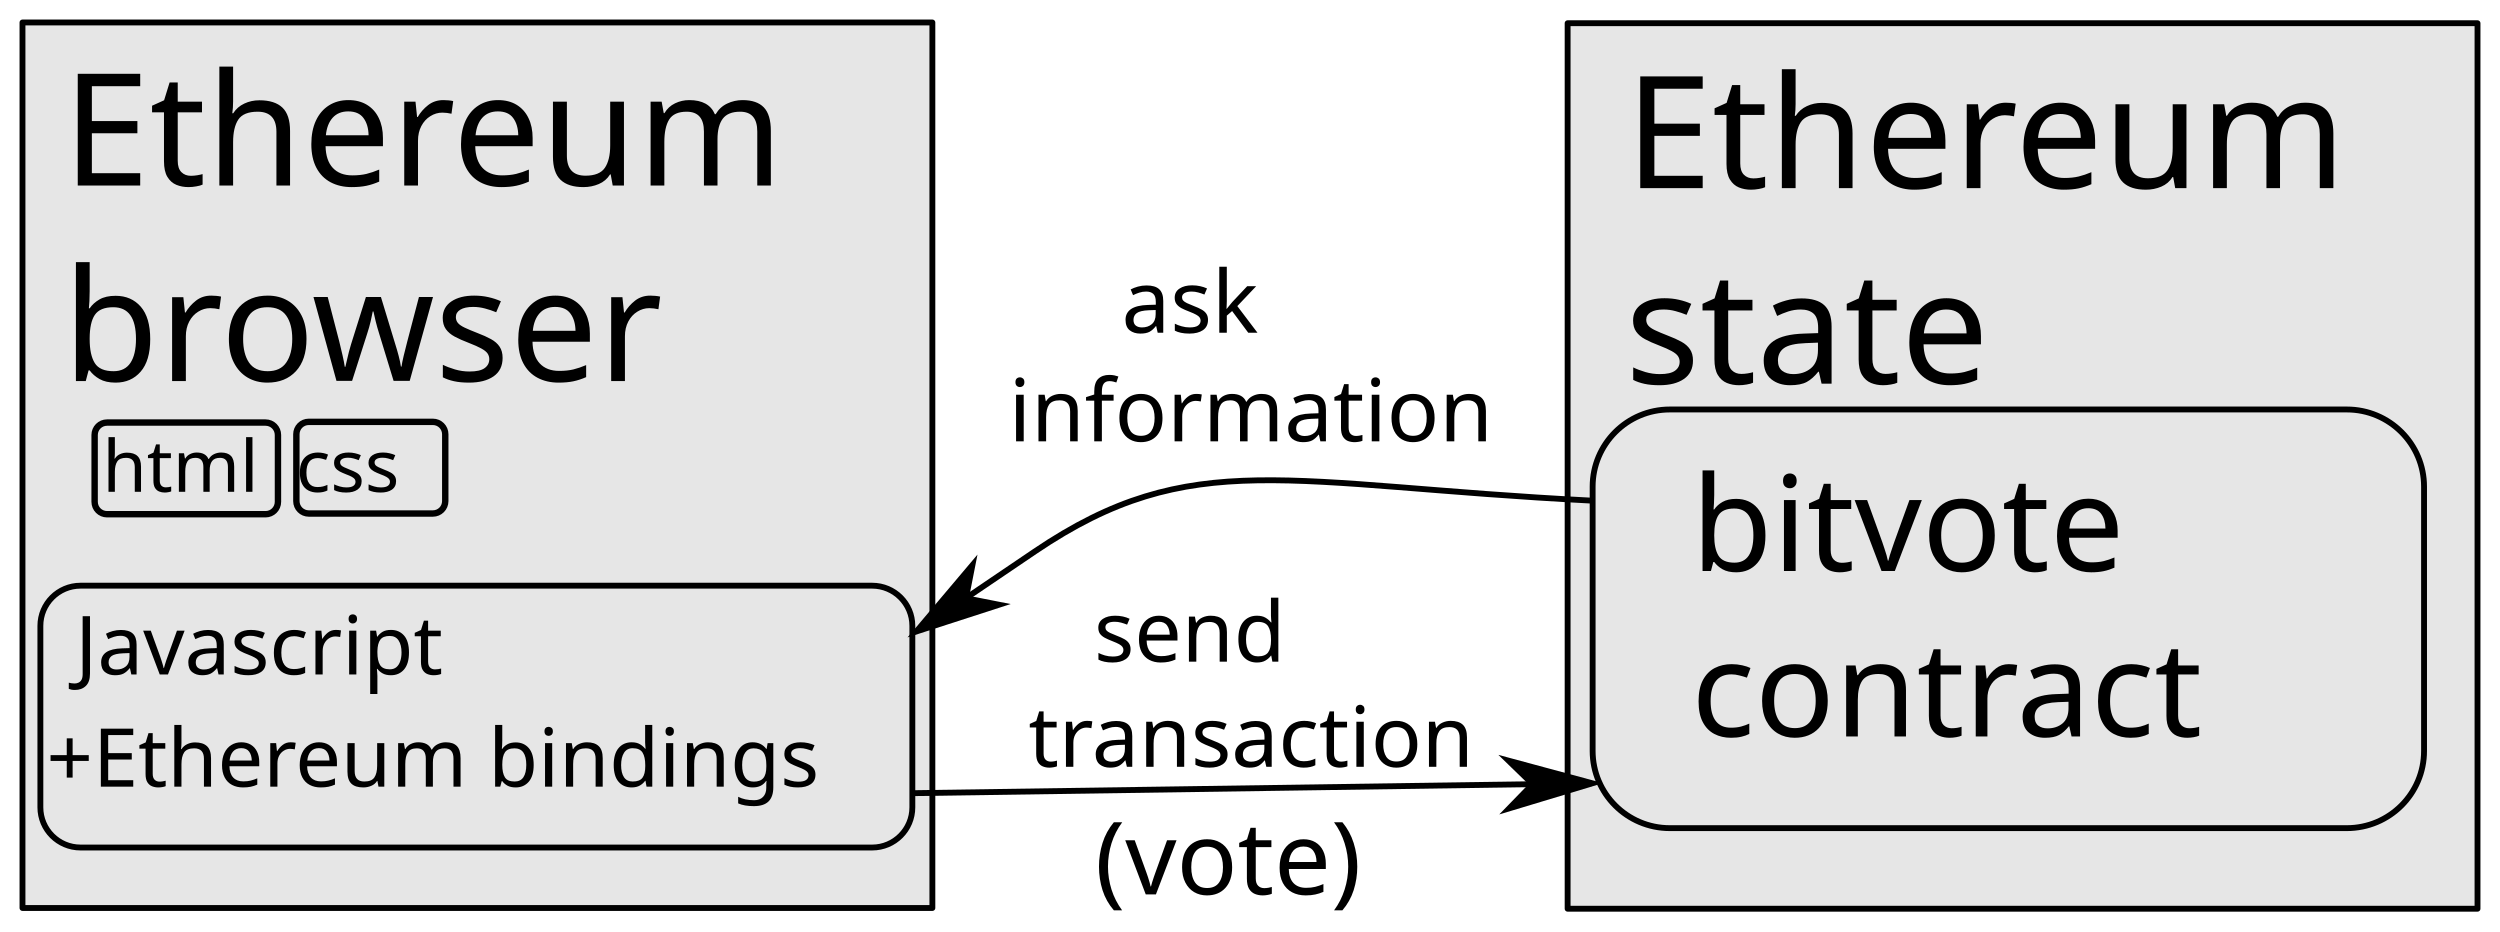
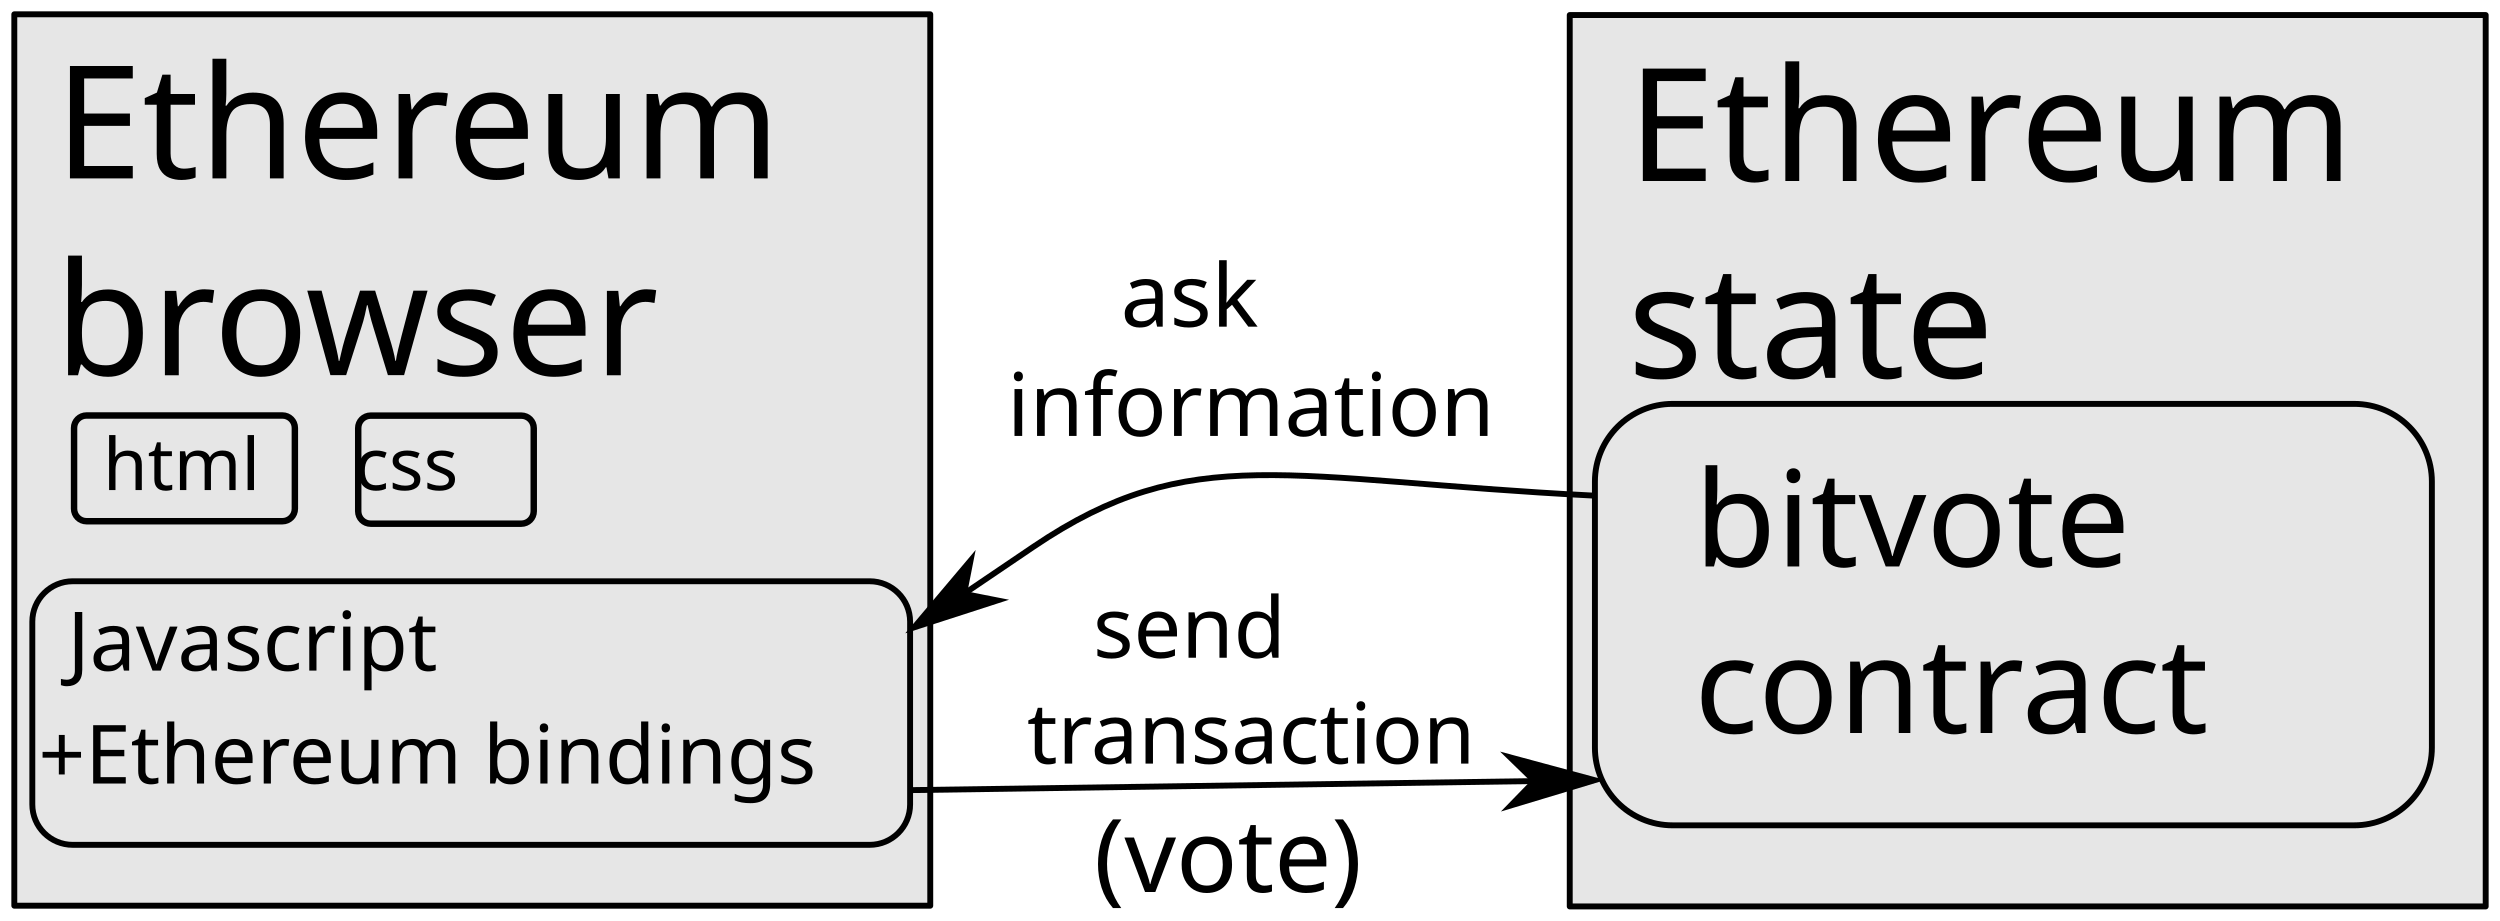
- <svg xmlns="http://www.w3.org/2000/svg" width="639.309" height="238.13" id="svg2" version="1.1">
+ <svg xmlns="http://www.w3.org/2000/svg" width="1100.96" height="405.484" id="svg2" version="1.1">
  <defs id="defs4">
    <marker orient="auto" refY="0" refX="0" id="Arrow1Lend" style="overflow:visible">
      <path id="path3893" d="M 0,0 5,-5 -12.5,0 5,5 0,0 z" style="fill-rule:evenodd;stroke:#000000;stroke-width:1pt" transform="matrix(-0.8,0,0,-0.8,-10,0)" />
    </marker>
  </defs>
  <g id="layer1" transform="translate(-76.84697,-55.50431)">
-     <rect style="fill:#e6e6e6;stroke:#000000;stroke-width:1.5;stroke-linecap:butt;stroke-linejoin:round;stroke-miterlimit:4;stroke-opacity:1;stroke-dasharray:none;stroke-dashoffset:0" id="rect2985" width="232.679" height="226.443" x="82.597" y="61.254" ry="0" />
-     <text xml:space="preserve" style="font-size:40px;font-style:normal;font-weight:normal;line-height:125%;letter-spacing:0px;word-spacing:0px;fill:#000000;fill-opacity:1;stroke:none;font-family:Sans" x="92.857" y="102.945" id="text2987">
-       <tspan id="tspan2989" x="92.857" y="102.945">Ethereum</tspan>
-       <tspan x="92.857" y="152.945" id="tspan2991">browser</tspan>
+     <rect style="fill:#e6e6e6;stroke:#000000;stroke-width:2.6;stroke-linecap:butt;stroke-linejoin:round;stroke-miterlimit:4;stroke-opacity:1;stroke-dasharray:none;stroke-dashoffset:0" id="rect2985" width="403.369" height="392.558" x="83.147" y="61.805" ry="0" />
+     <text xml:space="preserve" style="font-size:69.343px;font-style:normal;font-weight:normal;line-height:125%;letter-spacing:0px;word-spacing:0px;fill:#000000;fill-opacity:1;stroke:none;font-family:Sans" x="100.934" y="134.079" id="text2987">
+       <tspan id="tspan2989" x="100.934" y="134.079">Ethereum</tspan>
+       <tspan x="100.934" y="220.759" id="tspan2991">browser</tspan>
    </text>
-     <rect style="fill:none;stroke:#000000;stroke-width:1.637;stroke-linecap:butt;stroke-linejoin:round;stroke-miterlimit:4;stroke-opacity:1;stroke-dasharray:none;stroke-dashoffset:0" id="rect2993" width="46.881" height="23.441" x="101.046" y="163.564" ry="3.169" />
-     <text xml:space="preserve" style="font-size:18.383px;font-style:normal;font-weight:normal;line-height:125%;letter-spacing:0px;word-spacing:0px;fill:#000000;fill-opacity:1;stroke:none;font-family:Sans" x="103.032" y="181.274" id="text2997">
-       <tspan id="tspan2999" x="103.032" y="181.274">html  css</tspan>
+     <text xml:space="preserve" style="font-size:31.869px;font-style:normal;font-weight:normal;line-height:125%;letter-spacing:0px;word-spacing:0px;fill:#000000;fill-opacity:1;stroke:none;font-family:Sans" x="122.188" y="271.314" id="text2997">
+       <tspan id="tspan2999" x="122.188" y="271.314">html     css</tspan>
    </text>
-     <text xml:space="preserve" style="font-size:20.856px;font-style:normal;font-weight:normal;line-height:125%;letter-spacing:0px;word-spacing:0px;fill:#000000;fill-opacity:1;stroke:none;font-family:Sans" x="96.064" y="227.976" id="text3009">
-       <tspan id="tspan3011" x="96.064" y="227.976">Javascript</tspan>
-       <tspan x="96.064" y="254.046" id="tspan3013" />
+     <text xml:space="preserve" style="font-size:36.156px;font-style:normal;font-weight:normal;line-height:125%;letter-spacing:0px;word-spacing:0px;fill:#000000;fill-opacity:1;stroke:none;font-family:Sans" x="106.493" y="350.83" id="text3009">
+       <tspan id="tspan3011" x="106.493" y="350.83">Javascript</tspan>
+       <tspan x="106.493" y="396.025" id="tspan3013" />
    </text>
-     <rect style="fill:none;stroke:#000000;stroke-width:1.5;stroke-linecap:butt;stroke-linejoin:round;stroke-miterlimit:4;stroke-opacity:1;stroke-dasharray:none;stroke-dashoffset:0" id="rect3037" width="222.983" height="66.958" x="87.172" y="205.278" ry="10.265" />
-     <text xml:space="preserve" style="font-size:20.759px;font-style:normal;font-weight:normal;line-height:125%;letter-spacing:0px;word-spacing:0px;fill:#000000;fill-opacity:1;stroke:none;font-family:Sans" x="88.745" y="256.669" id="text3039">
-       <tspan id="tspan3041" x="88.745" y="256.669">+Ethereum bindings</tspan>
+     <rect style="fill:none;stroke:#000000;stroke-width:2.6;stroke-linecap:butt;stroke-linejoin:round;stroke-miterlimit:4;stroke-opacity:1;stroke-dasharray:none;stroke-dashoffset:0" id="rect3037" width="386.561" height="116.078" x="91.078" y="311.481" ry="17.795" />
+     <text xml:space="preserve" style="font-size:35.987px;font-style:normal;font-weight:normal;line-height:125%;letter-spacing:0px;word-spacing:0px;fill:#000000;fill-opacity:1;stroke:none;font-family:Sans" x="93.805" y="400.573" id="text3039">
+       <tspan id="tspan3041" x="93.805" y="400.573">+Ethereum bindings</tspan>
    </text>
-     <rect style="fill:#e6e6e6;stroke:#000000;stroke-width:1.5;stroke-linecap:butt;stroke-linejoin:round;stroke-miterlimit:4;stroke-opacity:1;stroke-dasharray:none;stroke-dashoffset:0" id="rect2985-7" width="232.679" height="226.443" x="477.726" y="61.442" ry="0" />
-     <text xml:space="preserve" style="font-size:40px;font-style:normal;font-weight:normal;line-height:125%;letter-spacing:0px;word-spacing:0px;fill:#000000;fill-opacity:1;stroke:none;font-family:Sans" x="492.42" y="103.606" id="text3076">
-       <tspan id="tspan3078" x="492.42" y="103.606">Ethereum</tspan>
-       <tspan x="492.42" y="153.606" id="tspan3017">state</tspan>
+     <rect style="fill:#e6e6e6;stroke:#000000;stroke-width:2.6;stroke-linecap:butt;stroke-linejoin:round;stroke-miterlimit:4;stroke-opacity:1;stroke-dasharray:none;stroke-dashoffset:0" id="rect2985-7" width="403.369" height="392.558" x="768.137" y="62.13" ry="0" />
+     <text xml:space="preserve" style="font-size:69.343px;font-style:normal;font-weight:normal;line-height:125%;letter-spacing:0px;word-spacing:0px;fill:#000000;fill-opacity:1;stroke:none;font-family:Sans" x="793.61" y="135.225" id="text3076">
+       <tspan id="tspan3078" x="793.61" y="135.225">Ethereum</tspan>
+       <tspan x="793.61" y="221.904" id="tspan3017">state</tspan>
    </text>
-     <text xml:space="preserve" style="font-size:33.847px;font-style:normal;font-weight:normal;line-height:125%;letter-spacing:0px;word-spacing:0px;fill:#000000;fill-opacity:1;stroke:none;font-family:Sans" x="509.356" y="201.519" id="text3080">
-       <tspan id="tspan3082" x="509.356" y="201.519">bitvote</tspan>
-       <tspan x="509.356" y="243.828" id="tspan3084">contract</tspan>
+     <text xml:space="preserve" style="font-size:58.677px;font-style:normal;font-weight:normal;line-height:125%;letter-spacing:0px;word-spacing:0px;fill:#000000;fill-opacity:1;stroke:none;font-family:Sans" x="822.969" y="304.965" id="text3080">
+       <tspan id="tspan3082" x="822.969" y="304.965">bitvote</tspan>
+       <tspan x="822.969" y="378.311" id="tspan3084">contract</tspan>
    </text>
-     <rect style="fill:none;stroke:#000000;stroke-width:1.5;stroke-linecap:butt;stroke-linejoin:round;stroke-miterlimit:4;stroke-opacity:1;stroke-dasharray:none;stroke-dashoffset:0" id="rect3086" width="212.613" height="107.06" x="484.121" y="160.219" ry="19.74" />
-     <path style="fill:none;stroke:#000000;stroke-width:1.5;stroke-linecap:butt;stroke-linejoin:miter;stroke-opacity:1;marker-end:url(#Arrow1Lend);stroke-miterlimit:4;stroke-dasharray:none" d="m 483.88,183.528 c -78.083,-3.965 -102.219,-14.212 -142.436,13.02 -39.911,27.025 -23.842,16.134 -30.104,20.338" id="path3090" />
-     <path style="fill:none;stroke:#000000;stroke-width:1.5;stroke-linecap:butt;stroke-linejoin:miter;stroke-opacity:1;marker-end:url(#Arrow1Lend);stroke-miterlimit:4;stroke-dasharray:none" d="m 310.155,258.339 c 173.712,-2.527 173.712,-2.527 173.712,-2.527" id="path3092" />
-     <text xml:space="preserve" style="font-size:22.21px;font-style:normal;font-weight:normal;line-height:125%;letter-spacing:0px;word-spacing:0px;fill:#000000;fill-opacity:1;stroke:none;font-family:Sans" x="334.791" y="140.595" id="text3094">
-       <tspan id="tspan3096" x="334.791" y="140.595">     ask </tspan>
-       <tspan x="334.791" y="168.358" id="tspan3098">information</tspan>
+     <rect style="fill:none;stroke:#000000;stroke-width:2.6;stroke-linecap:butt;stroke-linejoin:round;stroke-miterlimit:4;stroke-opacity:1;stroke-dasharray:none;stroke-dashoffset:0" id="rect3086" width="368.583" height="185.598" x="779.224" y="233.368" ry="34.221" />
+     <path style="fill:none;stroke:#000000;stroke-width:2.6;stroke-linecap:butt;stroke-linejoin:miter;stroke-miterlimit:4;stroke-opacity:1;stroke-dasharray:none;marker-end:url(#Arrow1Lend)" d="m 778.805,273.775 c -135.363,-6.875 -177.206,-24.638 -246.925,22.571 -69.189,46.85 -41.333,27.969 -52.188,35.257" id="path3090" />
+     <path style="fill:none;stroke:#000000;stroke-width:2.6;stroke-linecap:butt;stroke-linejoin:miter;stroke-miterlimit:4;stroke-opacity:1;stroke-dasharray:none;marker-end:url(#Arrow1Lend)" d="m 477.639,403.467 c 301.145,-4.38 301.145,-4.38 301.145,-4.38" id="path3092" />
+     <text xml:space="preserve" style="font-size:38.503px;font-style:normal;font-weight:normal;line-height:125%;letter-spacing:0px;word-spacing:0px;fill:#000000;fill-opacity:1;stroke:none;font-family:Sans" x="520.347" y="199.349" id="text3094">
+       <tspan id="tspan3096" x="520.347" y="199.349">     ask </tspan>
+       <tspan x="520.347" y="247.477" id="tspan3098">information</tspan>
    </text>
-     <text xml:space="preserve" style="font-size:21.509px;font-style:normal;font-weight:normal;line-height:125%;letter-spacing:0px;word-spacing:0px;fill:#000000;fill-opacity:1;stroke:none;font-family:Sans" x="339.845" y="224.708" id="text3100">
-       <tspan id="tspan3102" x="339.845" y="224.708">   send</tspan>
-       <tspan x="339.845" y="251.594" id="tspan3110">transaction</tspan>
+     <text xml:space="preserve" style="font-size:37.288px;font-style:normal;font-weight:normal;line-height:125%;letter-spacing:0px;word-spacing:0px;fill:#000000;fill-opacity:1;stroke:none;font-family:Sans" x="529.108" y="345.165" id="text3100">
+       <tspan id="tspan3102" x="529.108" y="345.165">   send</tspan>
+       <tspan x="529.108" y="391.775" id="tspan3110">transaction</tspan>
    </text>
-     <text xml:space="preserve" style="font-size:25.815px;font-style:normal;font-weight:normal;line-height:125%;letter-spacing:0px;word-spacing:0px;fill:#000000;fill-opacity:1;stroke:none;font-family:Sans" x="356.856" y="284.213" id="text3114">
-       <tspan id="tspan3116" x="356.856" y="284.213">(vote)</tspan>
+     <text xml:space="preserve" style="font-size:44.752px;font-style:normal;font-weight:normal;line-height:125%;letter-spacing:0px;word-spacing:0px;fill:#000000;fill-opacity:1;stroke:none;font-family:Sans" x="558.598" y="448.322" id="text3114">
+       <tspan id="tspan3116" x="558.598" y="448.322">(vote)</tspan>
    </text>
-     <rect style="fill:none;stroke:#000000;stroke-width:1.637;stroke-linecap:butt;stroke-linejoin:round;stroke-miterlimit:4;stroke-opacity:1;stroke-dasharray:none;stroke-dashoffset:0" id="rect2993-1" width="38.076" height="23.441" x="152.635" y="163.382" ry="3.169" />
+     <rect style="fill:none;stroke:#000000;stroke-width:2.838;stroke-linecap:butt;stroke-linejoin:round;stroke-miterlimit:4;stroke-opacity:1;stroke-dasharray:none;stroke-dashoffset:0" id="rect2993-1" width="77.301" height="47.589" x="234.598" y="238.539" ry="5.493" />
+     <rect style="fill:none;stroke:#000000;stroke-width:2.838;stroke-linecap:butt;stroke-linejoin:round;stroke-miterlimit:4;stroke-opacity:1;stroke-dasharray:none;stroke-dashoffset:0" id="rect2993-1-5" width="97.239" height="46.566" x="109.461" y="238.478" ry="5.493" />
  </g>
</svg>
